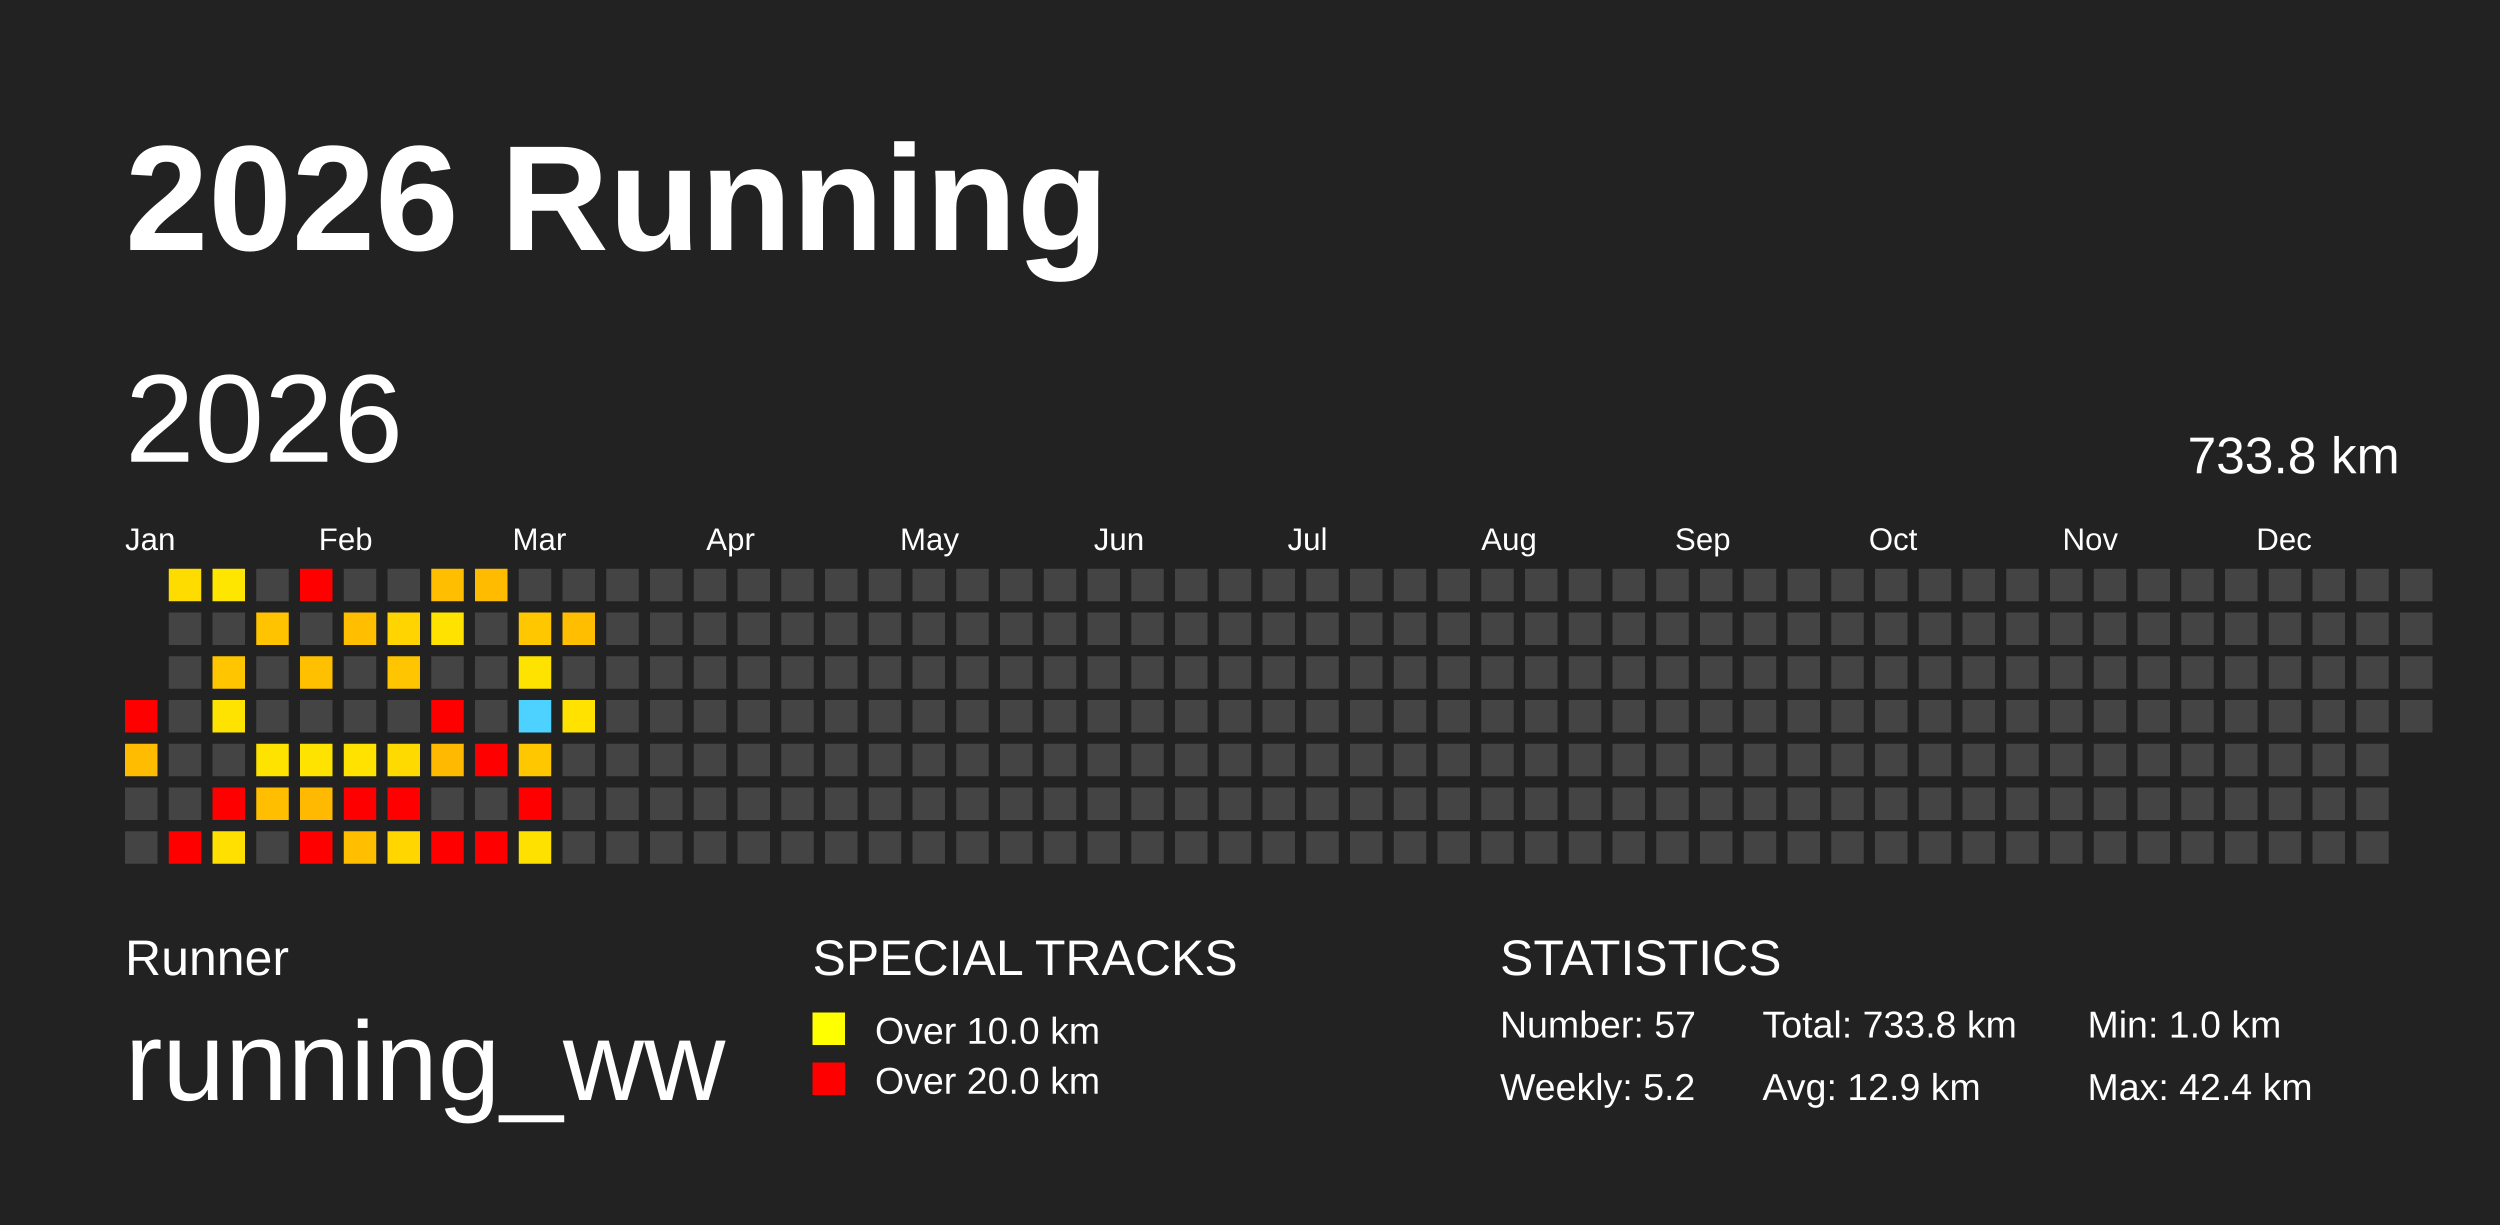
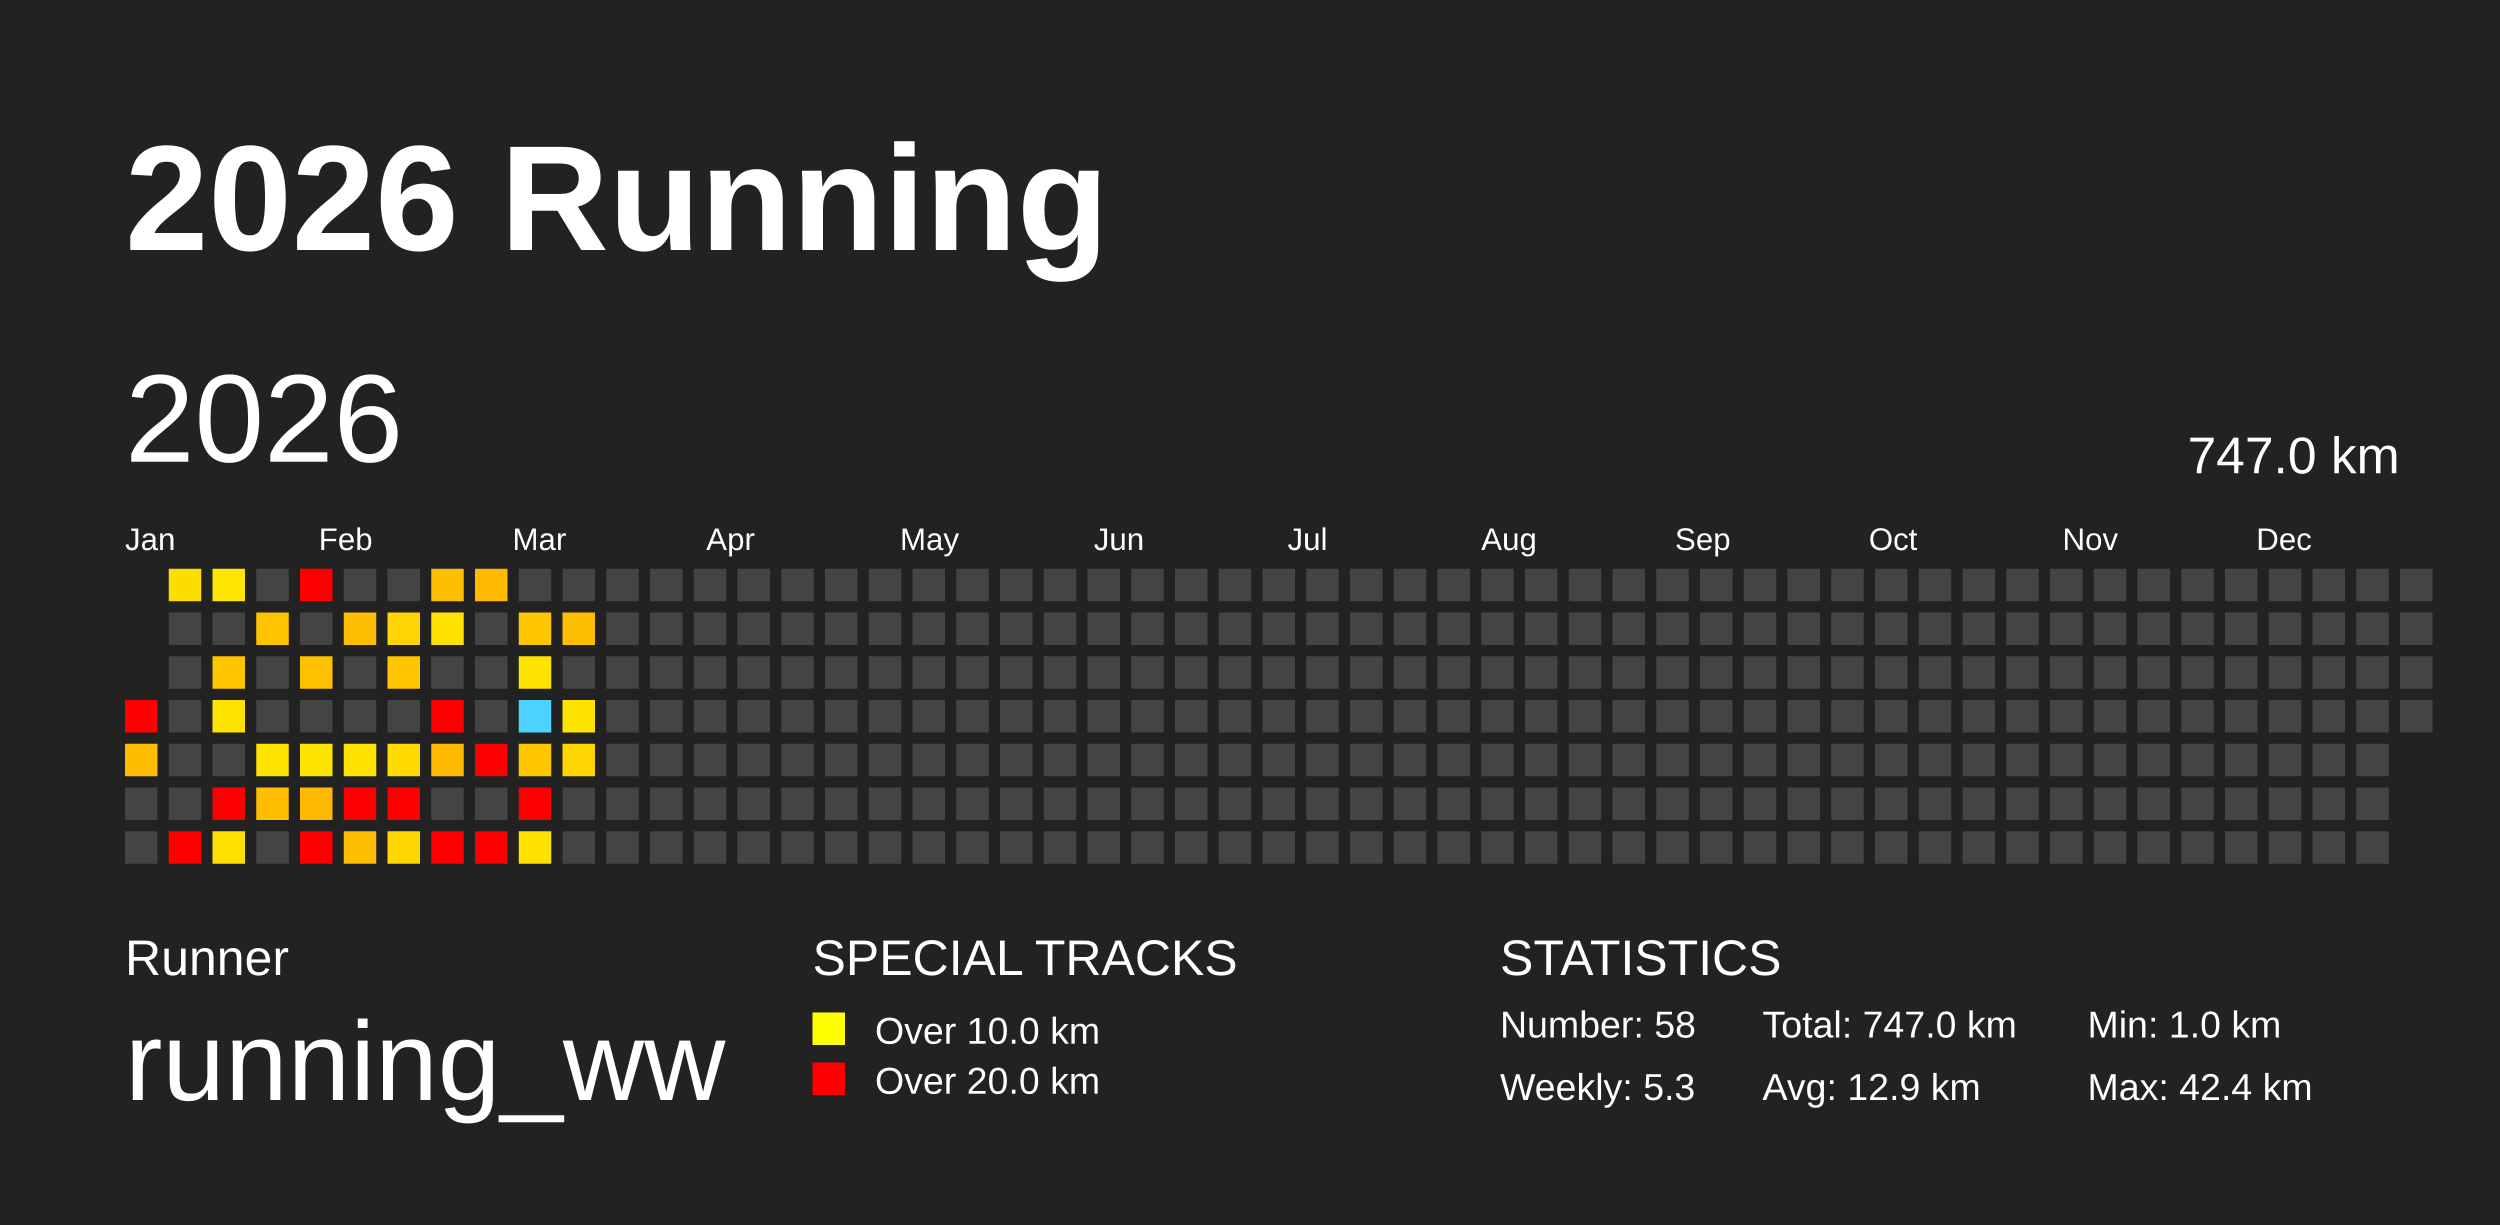
<svg xmlns="http://www.w3.org/2000/svg" baseProfile="full" height="98mm" version="1.1" viewBox="0,0,200,98" width="200mm">
  <defs />
  <rect fill="#222222" height="98" width="200" x="0" y="0" />
  <text fill="#FFFFFF" style="font-size:12px; font-family:Arial; font-weight:bold;" x="10" y="20">2026 Running</text>
  <text fill="#FFFFFF" style="font-size:4px; font-family:Arial" x="10" y="78">Runner</text>
  <text fill="#FFFFFF" style="font-size:9px; font-family:Arial" x="10" y="88">running_ww</text>
  <text fill="#FFFFFF" style="font-size:4px; font-family:Arial" x="65" y="78">SPECIAL TRACKS</text>
  <rect fill="yellow" height="2.6" width="2.6" x="65" y="81" />
  <text fill="#FFFFFF" style="font-size:3px; font-family:Arial" x="70" y="83.5">Over 10.0 km</text>
  <rect fill="red" height="2.6" width="2.6" x="65" y="85" />
  <text fill="#FFFFFF" style="font-size:3px; font-family:Arial" x="70" y="87.5">Over 20.0 km</text>
  <text fill="#FFFFFF" style="font-size:4px; font-family:Arial" x="120" y="78">STATISTICS</text>
-   <text fill="#FFFFFF" style="font-size:3px; font-family:Arial" x="120" y="83">Number: 57</text>
-   <text fill="#FFFFFF" style="font-size:3px; font-family:Arial" x="120" y="88">Weekly: 5.2</text>
-   <text fill="#FFFFFF" style="font-size:3px; font-family:Arial" x="141" y="83">Total: 733.8 km</text>
+   <text fill="#FFFFFF" style="font-size:3px; font-family:Arial" x="120" y="83">Number: 58</text>
+   <text fill="#FFFFFF" style="font-size:3px; font-family:Arial" x="120" y="88">Weekly: 5.3</text>
+   <text fill="#FFFFFF" style="font-size:3px; font-family:Arial" x="141" y="83">Total: 747.0 km</text>
  <text fill="#FFFFFF" style="font-size:3px; font-family:Arial" x="141" y="88">Avg: 12.9 km</text>
  <text fill="#FFFFFF" style="font-size:3px; font-family:Arial" x="167" y="83">Min: 1.0 km</text>
  <text fill="#FFFFFF" style="font-size:3px; font-family:Arial" x="167" y="88">Max: 42.4 km</text>
  <text dominant-baseline="hanging" fill="#FFFFFF" style="font-size:10.0px; font-family:Arial;" x="10" y="30">2026</text>
-   <text dominant-baseline="hanging" fill="#FFFFFF" style="font-size:4.125px; font-family:Arial;" x="175" y="35">733.8 km</text>
+   <text dominant-baseline="hanging" fill="#FFFFFF" style="font-size:4.125px; font-family:Arial;" x="175" y="35">747.0 km</text>
  <text fill="#FFFFFF" style="font-size:2.5px; font-family:Arial" x="10.0" y="44">Jan</text>
  <text fill="#FFFFFF" style="font-size:2.5px; font-family:Arial" x="25.5" y="44">Feb</text>
  <text fill="#FFFFFF" style="font-size:2.5px; font-family:Arial" x="41.0" y="44">Mar</text>
  <text fill="#FFFFFF" style="font-size:2.5px; font-family:Arial" x="56.5" y="44">Apr</text>
  <text fill="#FFFFFF" style="font-size:2.5px; font-family:Arial" x="72.0" y="44">May</text>
  <text fill="#FFFFFF" style="font-size:2.5px; font-family:Arial" x="87.5" y="44">Jun</text>
  <text fill="#FFFFFF" style="font-size:2.5px; font-family:Arial" x="103.0" y="44">Jul</text>
  <text fill="#FFFFFF" style="font-size:2.5px; font-family:Arial" x="118.5" y="44">Aug</text>
  <text fill="#FFFFFF" style="font-size:2.5px; font-family:Arial" x="134.0" y="44">Sep</text>
  <text fill="#FFFFFF" style="font-size:2.5px; font-family:Arial" x="149.5" y="44">Oct</text>
  <text fill="#FFFFFF" style="font-size:2.5px; font-family:Arial" x="165.0" y="44">Nov</text>
  <text fill="#FFFFFF" style="font-size:2.5px; font-family:Arial" x="180.5" y="44">Dec</text>
  <rect fill="red" height="2.6" width="2.6" x="10.0" y="56.0" />
  <rect fill="#ffbc00" height="2.6" width="2.6" x="10.0" y="59.5" />
  <rect fill="#444444" height="2.6" width="2.6" x="10.0" y="63.0" />
  <rect fill="#444444" height="2.6" width="2.6" x="10.0" y="66.5" />
  <rect fill="#ffdc00" height="2.6" width="2.6" x="13.5" y="45.5" />
  <rect fill="#444444" height="2.6" width="2.6" x="13.5" y="49.0" />
  <rect fill="#444444" height="2.6" width="2.6" x="13.5" y="52.5" />
  <rect fill="#444444" height="2.6" width="2.6" x="13.5" y="56.0" />
  <rect fill="#444444" height="2.6" width="2.6" x="13.5" y="59.5" />
  <rect fill="#444444" height="2.6" width="2.6" x="13.5" y="63.0" />
  <rect fill="red" height="2.6" width="2.6" x="13.5" y="66.5" />
  <rect fill="#ffe600" height="2.6" width="2.6" x="17.0" y="45.5" />
  <rect fill="#444444" height="2.6" width="2.6" x="17.0" y="49.0" />
  <rect fill="#ffc600" height="2.6" width="2.6" x="17.0" y="52.5" />
  <rect fill="#ffe300" height="2.6" width="2.6" x="17.0" y="56.0" />
  <rect fill="#444444" height="2.6" width="2.6" x="17.0" y="59.5" />
  <rect fill="red" height="2.6" width="2.6" x="17.0" y="63.0" />
  <rect fill="#ffe000" height="2.6" width="2.6" x="17.0" y="66.5" />
  <rect fill="#444444" height="2.6" width="2.6" x="20.5" y="45.5" />
  <rect fill="#ffc300" height="2.6" width="2.6" x="20.5" y="49.0" />
  <rect fill="#444444" height="2.6" width="2.6" x="20.5" y="52.5" />
  <rect fill="#444444" height="2.6" width="2.6" x="20.5" y="56.0" />
  <rect fill="#ffe300" height="2.6" width="2.6" x="20.5" y="59.5" />
  <rect fill="#ffbf00" height="2.6" width="2.6" x="20.5" y="63.0" />
  <rect fill="#444444" height="2.6" width="2.6" x="20.5" y="66.5" />
  <rect fill="red" height="2.6" width="2.6" x="24.0" y="45.5" />
  <rect fill="#444444" height="2.6" width="2.6" x="24.0" y="49.0" />
  <rect fill="#ffc000" height="2.6" width="2.6" x="24.0" y="52.5" />
  <rect fill="#444444" height="2.6" width="2.6" x="24.0" y="56.0" />
  <rect fill="#ffe300" height="2.6" width="2.6" x="24.0" y="59.5" />
  <rect fill="#ffb900" height="2.6" width="2.6" x="24.0" y="63.0" />
  <rect fill="red" height="2.6" width="2.6" x="24.0" y="66.5" />
  <rect fill="#444444" height="2.6" width="2.6" x="27.5" y="45.5" />
  <rect fill="#ffbe00" height="2.6" width="2.6" x="27.5" y="49.0" />
  <rect fill="#444444" height="2.6" width="2.6" x="27.5" y="52.5" />
  <rect fill="#444444" height="2.6" width="2.6" x="27.5" y="56.0" />
  <rect fill="#ffe200" height="2.6" width="2.6" x="27.5" y="59.5" />
  <rect fill="red" height="2.6" width="2.6" x="27.5" y="63.0" />
  <rect fill="#ffbf00" height="2.6" width="2.6" x="27.5" y="66.5" />
  <rect fill="#444444" height="2.6" width="2.6" x="31.0" y="45.5" />
  <rect fill="#ffd400" height="2.6" width="2.6" x="31.0" y="49.0" />
  <rect fill="#ffc500" height="2.6" width="2.6" x="31.0" y="52.5" />
  <rect fill="#444444" height="2.6" width="2.6" x="31.0" y="56.0" />
  <rect fill="#ffda00" height="2.6" width="2.6" x="31.0" y="59.5" />
  <rect fill="red" height="2.6" width="2.6" x="31.0" y="63.0" />
  <rect fill="#ffd600" height="2.6" width="2.6" x="31.0" y="66.5" />
  <rect fill="#ffbe00" height="2.6" width="2.6" x="34.5" y="45.5" />
  <rect fill="#ffe200" height="2.6" width="2.6" x="34.5" y="49.0" />
  <rect fill="#444444" height="2.6" width="2.6" x="34.5" y="52.5" />
  <rect fill="red" height="2.6" width="2.6" x="34.5" y="56.0" />
  <rect fill="#ffb900" height="2.6" width="2.6" x="34.5" y="59.5" />
  <rect fill="#444444" height="2.6" width="2.6" x="34.5" y="63.0" />
  <rect fill="red" height="2.6" width="2.6" x="34.5" y="66.5" />
  <rect fill="#ffbb00" height="2.6" width="2.6" x="38.0" y="45.5" />
  <rect fill="#444444" height="2.6" width="2.6" x="38.0" y="49.0" />
  <rect fill="#444444" height="2.6" width="2.6" x="38.0" y="52.5" />
  <rect fill="#444444" height="2.6" width="2.6" x="38.0" y="56.0" />
  <rect fill="red" height="2.6" width="2.6" x="38.0" y="59.5" />
  <rect fill="#444444" height="2.6" width="2.6" x="38.0" y="63.0" />
  <rect fill="red" height="2.6" width="2.6" x="38.0" y="66.5" />
  <rect fill="#444444" height="2.6" width="2.6" x="41.5" y="45.5" />
  <rect fill="#ffc700" height="2.6" width="2.6" x="41.5" y="49.0" />
  <rect fill="#ffe300" height="2.6" width="2.6" x="41.5" y="52.5" />
  <rect fill="#4dd2ff" height="2.6" width="2.6" x="41.5" y="56.0" />
  <rect fill="#ffc700" height="2.6" width="2.6" x="41.5" y="59.5" />
  <rect fill="red" height="2.6" width="2.6" x="41.5" y="63.0" />
  <rect fill="#ffe100" height="2.6" width="2.6" x="41.5" y="66.5" />
  <rect fill="#444444" height="2.6" width="2.6" x="45.0" y="45.5" />
  <rect fill="#ffbf00" height="2.6" width="2.6" x="45.0" y="49.0" />
  <rect fill="#444444" height="2.6" width="2.6" x="45.0" y="52.5" />
  <rect fill="#ffe200" height="2.6" width="2.6" x="45.0" y="56.0" />
-   <rect fill="#444444" height="2.6" width="2.6" x="45.0" y="59.5" />
+   <rect fill="#ffd400" height="2.6" width="2.6" x="45.0" y="59.5" />
  <rect fill="#444444" height="2.6" width="2.6" x="45.0" y="63.0" />
  <rect fill="#444444" height="2.6" width="2.6" x="45.0" y="66.5" />
  <rect fill="#444444" height="2.6" width="2.6" x="48.5" y="45.5" />
  <rect fill="#444444" height="2.6" width="2.6" x="48.5" y="49.0" />
  <rect fill="#444444" height="2.6" width="2.6" x="48.5" y="52.5" />
  <rect fill="#444444" height="2.6" width="2.6" x="48.5" y="56.0" />
  <rect fill="#444444" height="2.6" width="2.6" x="48.5" y="59.5" />
  <rect fill="#444444" height="2.6" width="2.6" x="48.5" y="63.0" />
  <rect fill="#444444" height="2.6" width="2.6" x="48.5" y="66.5" />
  <rect fill="#444444" height="2.6" width="2.6" x="52.0" y="45.5" />
  <rect fill="#444444" height="2.6" width="2.6" x="52.0" y="49.0" />
  <rect fill="#444444" height="2.6" width="2.6" x="52.0" y="52.5" />
  <rect fill="#444444" height="2.6" width="2.6" x="52.0" y="56.0" />
  <rect fill="#444444" height="2.6" width="2.6" x="52.0" y="59.5" />
  <rect fill="#444444" height="2.6" width="2.6" x="52.0" y="63.0" />
  <rect fill="#444444" height="2.6" width="2.6" x="52.0" y="66.5" />
  <rect fill="#444444" height="2.6" width="2.6" x="55.5" y="45.5" />
  <rect fill="#444444" height="2.6" width="2.6" x="55.5" y="49.0" />
  <rect fill="#444444" height="2.6" width="2.6" x="55.5" y="52.5" />
  <rect fill="#444444" height="2.6" width="2.6" x="55.5" y="56.0" />
  <rect fill="#444444" height="2.6" width="2.6" x="55.5" y="59.5" />
  <rect fill="#444444" height="2.6" width="2.6" x="55.5" y="63.0" />
  <rect fill="#444444" height="2.6" width="2.6" x="55.5" y="66.5" />
  <rect fill="#444444" height="2.6" width="2.6" x="59.0" y="45.5" />
  <rect fill="#444444" height="2.6" width="2.6" x="59.0" y="49.0" />
  <rect fill="#444444" height="2.6" width="2.6" x="59.0" y="52.5" />
  <rect fill="#444444" height="2.6" width="2.6" x="59.0" y="56.0" />
  <rect fill="#444444" height="2.6" width="2.6" x="59.0" y="59.5" />
  <rect fill="#444444" height="2.6" width="2.6" x="59.0" y="63.0" />
  <rect fill="#444444" height="2.6" width="2.6" x="59.0" y="66.5" />
  <rect fill="#444444" height="2.6" width="2.6" x="62.5" y="45.5" />
  <rect fill="#444444" height="2.6" width="2.6" x="62.5" y="49.0" />
  <rect fill="#444444" height="2.6" width="2.6" x="62.5" y="52.5" />
  <rect fill="#444444" height="2.6" width="2.6" x="62.5" y="56.0" />
  <rect fill="#444444" height="2.6" width="2.6" x="62.5" y="59.5" />
  <rect fill="#444444" height="2.6" width="2.6" x="62.5" y="63.0" />
  <rect fill="#444444" height="2.6" width="2.6" x="62.5" y="66.5" />
  <rect fill="#444444" height="2.6" width="2.6" x="66.0" y="45.5" />
  <rect fill="#444444" height="2.6" width="2.6" x="66.0" y="49.0" />
  <rect fill="#444444" height="2.6" width="2.6" x="66.0" y="52.5" />
  <rect fill="#444444" height="2.6" width="2.6" x="66.0" y="56.0" />
  <rect fill="#444444" height="2.6" width="2.6" x="66.0" y="59.5" />
  <rect fill="#444444" height="2.6" width="2.6" x="66.0" y="63.0" />
  <rect fill="#444444" height="2.6" width="2.6" x="66.0" y="66.5" />
  <rect fill="#444444" height="2.6" width="2.6" x="69.5" y="45.5" />
  <rect fill="#444444" height="2.6" width="2.6" x="69.5" y="49.0" />
  <rect fill="#444444" height="2.6" width="2.6" x="69.5" y="52.5" />
  <rect fill="#444444" height="2.6" width="2.6" x="69.5" y="56.0" />
  <rect fill="#444444" height="2.6" width="2.6" x="69.5" y="59.5" />
  <rect fill="#444444" height="2.6" width="2.6" x="69.5" y="63.0" />
  <rect fill="#444444" height="2.6" width="2.6" x="69.5" y="66.5" />
  <rect fill="#444444" height="2.6" width="2.6" x="73.0" y="45.5" />
  <rect fill="#444444" height="2.6" width="2.6" x="73.0" y="49.0" />
  <rect fill="#444444" height="2.6" width="2.6" x="73.0" y="52.5" />
  <rect fill="#444444" height="2.6" width="2.6" x="73.0" y="56.0" />
  <rect fill="#444444" height="2.6" width="2.6" x="73.0" y="59.5" />
  <rect fill="#444444" height="2.6" width="2.6" x="73.0" y="63.0" />
  <rect fill="#444444" height="2.6" width="2.6" x="73.0" y="66.5" />
  <rect fill="#444444" height="2.6" width="2.6" x="76.5" y="45.5" />
  <rect fill="#444444" height="2.6" width="2.6" x="76.5" y="49.0" />
  <rect fill="#444444" height="2.6" width="2.6" x="76.5" y="52.5" />
  <rect fill="#444444" height="2.6" width="2.6" x="76.5" y="56.0" />
  <rect fill="#444444" height="2.6" width="2.6" x="76.5" y="59.5" />
  <rect fill="#444444" height="2.6" width="2.6" x="76.5" y="63.0" />
  <rect fill="#444444" height="2.6" width="2.6" x="76.5" y="66.5" />
  <rect fill="#444444" height="2.6" width="2.6" x="80.0" y="45.5" />
  <rect fill="#444444" height="2.6" width="2.6" x="80.0" y="49.0" />
  <rect fill="#444444" height="2.6" width="2.6" x="80.0" y="52.5" />
  <rect fill="#444444" height="2.6" width="2.6" x="80.0" y="56.0" />
  <rect fill="#444444" height="2.6" width="2.6" x="80.0" y="59.5" />
  <rect fill="#444444" height="2.6" width="2.6" x="80.0" y="63.0" />
  <rect fill="#444444" height="2.6" width="2.6" x="80.0" y="66.5" />
  <rect fill="#444444" height="2.6" width="2.6" x="83.5" y="45.5" />
  <rect fill="#444444" height="2.6" width="2.6" x="83.5" y="49.0" />
  <rect fill="#444444" height="2.6" width="2.6" x="83.5" y="52.5" />
  <rect fill="#444444" height="2.6" width="2.6" x="83.5" y="56.0" />
  <rect fill="#444444" height="2.6" width="2.6" x="83.5" y="59.5" />
  <rect fill="#444444" height="2.6" width="2.6" x="83.5" y="63.0" />
  <rect fill="#444444" height="2.6" width="2.6" x="83.5" y="66.5" />
  <rect fill="#444444" height="2.6" width="2.6" x="87.0" y="45.5" />
  <rect fill="#444444" height="2.6" width="2.6" x="87.0" y="49.0" />
  <rect fill="#444444" height="2.6" width="2.6" x="87.0" y="52.5" />
  <rect fill="#444444" height="2.6" width="2.6" x="87.0" y="56.0" />
  <rect fill="#444444" height="2.6" width="2.6" x="87.0" y="59.5" />
  <rect fill="#444444" height="2.6" width="2.6" x="87.0" y="63.0" />
  <rect fill="#444444" height="2.6" width="2.6" x="87.0" y="66.5" />
  <rect fill="#444444" height="2.6" width="2.6" x="90.5" y="45.5" />
  <rect fill="#444444" height="2.6" width="2.6" x="90.5" y="49.0" />
  <rect fill="#444444" height="2.6" width="2.6" x="90.5" y="52.5" />
  <rect fill="#444444" height="2.6" width="2.6" x="90.5" y="56.0" />
  <rect fill="#444444" height="2.6" width="2.6" x="90.5" y="59.5" />
  <rect fill="#444444" height="2.6" width="2.6" x="90.5" y="63.0" />
  <rect fill="#444444" height="2.6" width="2.6" x="90.5" y="66.5" />
  <rect fill="#444444" height="2.6" width="2.6" x="94.0" y="45.5" />
  <rect fill="#444444" height="2.6" width="2.6" x="94.0" y="49.0" />
  <rect fill="#444444" height="2.6" width="2.6" x="94.0" y="52.5" />
  <rect fill="#444444" height="2.6" width="2.6" x="94.0" y="56.0" />
  <rect fill="#444444" height="2.6" width="2.6" x="94.0" y="59.5" />
  <rect fill="#444444" height="2.6" width="2.6" x="94.0" y="63.0" />
  <rect fill="#444444" height="2.6" width="2.6" x="94.0" y="66.5" />
  <rect fill="#444444" height="2.6" width="2.6" x="97.5" y="45.5" />
  <rect fill="#444444" height="2.6" width="2.6" x="97.5" y="49.0" />
  <rect fill="#444444" height="2.6" width="2.6" x="97.5" y="52.5" />
  <rect fill="#444444" height="2.6" width="2.6" x="97.5" y="56.0" />
  <rect fill="#444444" height="2.6" width="2.6" x="97.5" y="59.5" />
  <rect fill="#444444" height="2.6" width="2.6" x="97.5" y="63.0" />
  <rect fill="#444444" height="2.6" width="2.6" x="97.5" y="66.5" />
  <rect fill="#444444" height="2.6" width="2.6" x="101.0" y="45.5" />
  <rect fill="#444444" height="2.6" width="2.6" x="101.0" y="49.0" />
  <rect fill="#444444" height="2.6" width="2.6" x="101.0" y="52.5" />
  <rect fill="#444444" height="2.6" width="2.6" x="101.0" y="56.0" />
  <rect fill="#444444" height="2.6" width="2.6" x="101.0" y="59.5" />
  <rect fill="#444444" height="2.6" width="2.6" x="101.0" y="63.0" />
  <rect fill="#444444" height="2.6" width="2.6" x="101.0" y="66.5" />
  <rect fill="#444444" height="2.6" width="2.6" x="104.5" y="45.5" />
  <rect fill="#444444" height="2.6" width="2.6" x="104.5" y="49.0" />
  <rect fill="#444444" height="2.6" width="2.6" x="104.5" y="52.5" />
  <rect fill="#444444" height="2.6" width="2.6" x="104.5" y="56.0" />
  <rect fill="#444444" height="2.6" width="2.6" x="104.5" y="59.5" />
  <rect fill="#444444" height="2.6" width="2.6" x="104.5" y="63.0" />
  <rect fill="#444444" height="2.6" width="2.6" x="104.5" y="66.5" />
  <rect fill="#444444" height="2.6" width="2.6" x="108.0" y="45.5" />
  <rect fill="#444444" height="2.6" width="2.6" x="108.0" y="49.0" />
  <rect fill="#444444" height="2.6" width="2.6" x="108.0" y="52.5" />
  <rect fill="#444444" height="2.6" width="2.6" x="108.0" y="56.0" />
  <rect fill="#444444" height="2.6" width="2.6" x="108.0" y="59.5" />
  <rect fill="#444444" height="2.6" width="2.6" x="108.0" y="63.0" />
  <rect fill="#444444" height="2.6" width="2.6" x="108.0" y="66.5" />
  <rect fill="#444444" height="2.6" width="2.6" x="111.5" y="45.5" />
  <rect fill="#444444" height="2.6" width="2.6" x="111.5" y="49.0" />
  <rect fill="#444444" height="2.6" width="2.6" x="111.5" y="52.5" />
  <rect fill="#444444" height="2.6" width="2.6" x="111.5" y="56.0" />
  <rect fill="#444444" height="2.6" width="2.6" x="111.5" y="59.5" />
  <rect fill="#444444" height="2.6" width="2.6" x="111.5" y="63.0" />
  <rect fill="#444444" height="2.6" width="2.6" x="111.5" y="66.5" />
  <rect fill="#444444" height="2.6" width="2.6" x="115.0" y="45.5" />
  <rect fill="#444444" height="2.6" width="2.6" x="115.0" y="49.0" />
  <rect fill="#444444" height="2.6" width="2.6" x="115.0" y="52.5" />
  <rect fill="#444444" height="2.6" width="2.6" x="115.0" y="56.0" />
  <rect fill="#444444" height="2.6" width="2.6" x="115.0" y="59.5" />
  <rect fill="#444444" height="2.6" width="2.6" x="115.0" y="63.0" />
  <rect fill="#444444" height="2.6" width="2.6" x="115.0" y="66.5" />
  <rect fill="#444444" height="2.6" width="2.6" x="118.5" y="45.5" />
  <rect fill="#444444" height="2.6" width="2.6" x="118.5" y="49.0" />
  <rect fill="#444444" height="2.6" width="2.6" x="118.5" y="52.5" />
  <rect fill="#444444" height="2.6" width="2.6" x="118.5" y="56.0" />
  <rect fill="#444444" height="2.6" width="2.6" x="118.5" y="59.5" />
  <rect fill="#444444" height="2.6" width="2.6" x="118.5" y="63.0" />
  <rect fill="#444444" height="2.6" width="2.6" x="118.5" y="66.5" />
  <rect fill="#444444" height="2.6" width="2.6" x="122.0" y="45.5" />
  <rect fill="#444444" height="2.6" width="2.6" x="122.0" y="49.0" />
  <rect fill="#444444" height="2.6" width="2.6" x="122.0" y="52.5" />
  <rect fill="#444444" height="2.6" width="2.6" x="122.0" y="56.0" />
  <rect fill="#444444" height="2.6" width="2.6" x="122.0" y="59.5" />
  <rect fill="#444444" height="2.6" width="2.6" x="122.0" y="63.0" />
  <rect fill="#444444" height="2.6" width="2.6" x="122.0" y="66.5" />
  <rect fill="#444444" height="2.6" width="2.6" x="125.5" y="45.5" />
  <rect fill="#444444" height="2.6" width="2.6" x="125.5" y="49.0" />
  <rect fill="#444444" height="2.6" width="2.6" x="125.5" y="52.5" />
  <rect fill="#444444" height="2.6" width="2.6" x="125.5" y="56.0" />
  <rect fill="#444444" height="2.6" width="2.6" x="125.5" y="59.5" />
  <rect fill="#444444" height="2.6" width="2.6" x="125.5" y="63.0" />
  <rect fill="#444444" height="2.6" width="2.6" x="125.5" y="66.5" />
  <rect fill="#444444" height="2.6" width="2.6" x="129.0" y="45.5" />
  <rect fill="#444444" height="2.6" width="2.6" x="129.0" y="49.0" />
  <rect fill="#444444" height="2.6" width="2.6" x="129.0" y="52.5" />
  <rect fill="#444444" height="2.6" width="2.6" x="129.0" y="56.0" />
  <rect fill="#444444" height="2.6" width="2.6" x="129.0" y="59.5" />
  <rect fill="#444444" height="2.6" width="2.6" x="129.0" y="63.0" />
  <rect fill="#444444" height="2.6" width="2.6" x="129.0" y="66.5" />
  <rect fill="#444444" height="2.6" width="2.6" x="132.5" y="45.5" />
  <rect fill="#444444" height="2.6" width="2.6" x="132.5" y="49.0" />
  <rect fill="#444444" height="2.6" width="2.6" x="132.5" y="52.5" />
  <rect fill="#444444" height="2.6" width="2.6" x="132.5" y="56.0" />
  <rect fill="#444444" height="2.6" width="2.6" x="132.5" y="59.5" />
  <rect fill="#444444" height="2.6" width="2.6" x="132.5" y="63.0" />
  <rect fill="#444444" height="2.6" width="2.6" x="132.5" y="66.5" />
  <rect fill="#444444" height="2.6" width="2.6" x="136.0" y="45.5" />
  <rect fill="#444444" height="2.6" width="2.6" x="136.0" y="49.0" />
  <rect fill="#444444" height="2.6" width="2.6" x="136.0" y="52.5" />
  <rect fill="#444444" height="2.6" width="2.6" x="136.0" y="56.0" />
  <rect fill="#444444" height="2.6" width="2.6" x="136.0" y="59.5" />
  <rect fill="#444444" height="2.6" width="2.6" x="136.0" y="63.0" />
  <rect fill="#444444" height="2.6" width="2.6" x="136.0" y="66.5" />
  <rect fill="#444444" height="2.6" width="2.6" x="139.5" y="45.5" />
  <rect fill="#444444" height="2.6" width="2.6" x="139.5" y="49.0" />
  <rect fill="#444444" height="2.6" width="2.6" x="139.5" y="52.5" />
  <rect fill="#444444" height="2.6" width="2.6" x="139.5" y="56.0" />
  <rect fill="#444444" height="2.6" width="2.6" x="139.5" y="59.5" />
  <rect fill="#444444" height="2.6" width="2.6" x="139.5" y="63.0" />
  <rect fill="#444444" height="2.6" width="2.6" x="139.5" y="66.5" />
  <rect fill="#444444" height="2.6" width="2.6" x="143.0" y="45.5" />
  <rect fill="#444444" height="2.6" width="2.6" x="143.0" y="49.0" />
  <rect fill="#444444" height="2.6" width="2.6" x="143.0" y="52.5" />
  <rect fill="#444444" height="2.6" width="2.6" x="143.0" y="56.0" />
  <rect fill="#444444" height="2.6" width="2.6" x="143.0" y="59.5" />
  <rect fill="#444444" height="2.6" width="2.6" x="143.0" y="63.0" />
  <rect fill="#444444" height="2.6" width="2.6" x="143.0" y="66.5" />
  <rect fill="#444444" height="2.6" width="2.6" x="146.5" y="45.5" />
  <rect fill="#444444" height="2.6" width="2.6" x="146.5" y="49.0" />
  <rect fill="#444444" height="2.6" width="2.6" x="146.5" y="52.5" />
  <rect fill="#444444" height="2.6" width="2.6" x="146.5" y="56.0" />
  <rect fill="#444444" height="2.6" width="2.6" x="146.5" y="59.5" />
  <rect fill="#444444" height="2.6" width="2.6" x="146.5" y="63.0" />
  <rect fill="#444444" height="2.6" width="2.6" x="146.5" y="66.5" />
  <rect fill="#444444" height="2.6" width="2.6" x="150.0" y="45.5" />
  <rect fill="#444444" height="2.6" width="2.6" x="150.0" y="49.0" />
  <rect fill="#444444" height="2.6" width="2.6" x="150.0" y="52.5" />
  <rect fill="#444444" height="2.6" width="2.6" x="150.0" y="56.0" />
  <rect fill="#444444" height="2.6" width="2.6" x="150.0" y="59.5" />
  <rect fill="#444444" height="2.6" width="2.6" x="150.0" y="63.0" />
  <rect fill="#444444" height="2.6" width="2.6" x="150.0" y="66.5" />
  <rect fill="#444444" height="2.6" width="2.6" x="153.5" y="45.5" />
  <rect fill="#444444" height="2.6" width="2.6" x="153.5" y="49.0" />
  <rect fill="#444444" height="2.6" width="2.6" x="153.5" y="52.5" />
  <rect fill="#444444" height="2.6" width="2.6" x="153.5" y="56.0" />
  <rect fill="#444444" height="2.6" width="2.6" x="153.5" y="59.5" />
  <rect fill="#444444" height="2.6" width="2.6" x="153.5" y="63.0" />
  <rect fill="#444444" height="2.6" width="2.6" x="153.5" y="66.5" />
  <rect fill="#444444" height="2.6" width="2.6" x="157.0" y="45.5" />
  <rect fill="#444444" height="2.6" width="2.6" x="157.0" y="49.0" />
  <rect fill="#444444" height="2.6" width="2.6" x="157.0" y="52.5" />
  <rect fill="#444444" height="2.6" width="2.6" x="157.0" y="56.0" />
  <rect fill="#444444" height="2.6" width="2.6" x="157.0" y="59.5" />
  <rect fill="#444444" height="2.6" width="2.6" x="157.0" y="63.0" />
  <rect fill="#444444" height="2.6" width="2.6" x="157.0" y="66.5" />
  <rect fill="#444444" height="2.6" width="2.6" x="160.5" y="45.5" />
  <rect fill="#444444" height="2.6" width="2.6" x="160.5" y="49.0" />
  <rect fill="#444444" height="2.6" width="2.6" x="160.5" y="52.5" />
  <rect fill="#444444" height="2.6" width="2.6" x="160.5" y="56.0" />
  <rect fill="#444444" height="2.6" width="2.6" x="160.5" y="59.5" />
  <rect fill="#444444" height="2.6" width="2.6" x="160.5" y="63.0" />
  <rect fill="#444444" height="2.6" width="2.6" x="160.5" y="66.5" />
  <rect fill="#444444" height="2.6" width="2.6" x="164.0" y="45.5" />
  <rect fill="#444444" height="2.6" width="2.6" x="164.0" y="49.0" />
  <rect fill="#444444" height="2.6" width="2.6" x="164.0" y="52.5" />
  <rect fill="#444444" height="2.6" width="2.6" x="164.0" y="56.0" />
  <rect fill="#444444" height="2.6" width="2.6" x="164.0" y="59.5" />
  <rect fill="#444444" height="2.6" width="2.6" x="164.0" y="63.0" />
  <rect fill="#444444" height="2.6" width="2.6" x="164.0" y="66.5" />
  <rect fill="#444444" height="2.6" width="2.6" x="167.5" y="45.5" />
  <rect fill="#444444" height="2.6" width="2.6" x="167.5" y="49.0" />
  <rect fill="#444444" height="2.6" width="2.6" x="167.5" y="52.5" />
  <rect fill="#444444" height="2.6" width="2.6" x="167.5" y="56.0" />
  <rect fill="#444444" height="2.6" width="2.6" x="167.5" y="59.5" />
  <rect fill="#444444" height="2.6" width="2.6" x="167.5" y="63.0" />
  <rect fill="#444444" height="2.6" width="2.6" x="167.5" y="66.5" />
  <rect fill="#444444" height="2.6" width="2.6" x="171.0" y="45.5" />
  <rect fill="#444444" height="2.6" width="2.6" x="171.0" y="49.0" />
  <rect fill="#444444" height="2.6" width="2.6" x="171.0" y="52.5" />
  <rect fill="#444444" height="2.6" width="2.6" x="171.0" y="56.0" />
  <rect fill="#444444" height="2.6" width="2.6" x="171.0" y="59.5" />
  <rect fill="#444444" height="2.6" width="2.6" x="171.0" y="63.0" />
  <rect fill="#444444" height="2.6" width="2.6" x="171.0" y="66.5" />
  <rect fill="#444444" height="2.6" width="2.6" x="174.5" y="45.5" />
  <rect fill="#444444" height="2.6" width="2.6" x="174.5" y="49.0" />
  <rect fill="#444444" height="2.6" width="2.6" x="174.5" y="52.5" />
  <rect fill="#444444" height="2.6" width="2.6" x="174.5" y="56.0" />
  <rect fill="#444444" height="2.6" width="2.6" x="174.5" y="59.5" />
  <rect fill="#444444" height="2.6" width="2.6" x="174.5" y="63.0" />
  <rect fill="#444444" height="2.6" width="2.6" x="174.5" y="66.5" />
  <rect fill="#444444" height="2.6" width="2.6" x="178.0" y="45.5" />
  <rect fill="#444444" height="2.6" width="2.6" x="178.0" y="49.0" />
  <rect fill="#444444" height="2.6" width="2.6" x="178.0" y="52.5" />
  <rect fill="#444444" height="2.6" width="2.6" x="178.0" y="56.0" />
  <rect fill="#444444" height="2.6" width="2.6" x="178.0" y="59.5" />
  <rect fill="#444444" height="2.6" width="2.6" x="178.0" y="63.0" />
  <rect fill="#444444" height="2.6" width="2.6" x="178.0" y="66.5" />
  <rect fill="#444444" height="2.6" width="2.6" x="181.5" y="45.5" />
  <rect fill="#444444" height="2.6" width="2.6" x="181.5" y="49.0" />
  <rect fill="#444444" height="2.6" width="2.6" x="181.5" y="52.5" />
  <rect fill="#444444" height="2.6" width="2.6" x="181.5" y="56.0" />
  <rect fill="#444444" height="2.6" width="2.6" x="181.5" y="59.5" />
  <rect fill="#444444" height="2.6" width="2.6" x="181.5" y="63.0" />
  <rect fill="#444444" height="2.6" width="2.6" x="181.5" y="66.5" />
  <rect fill="#444444" height="2.6" width="2.6" x="185.0" y="45.5" />
  <rect fill="#444444" height="2.6" width="2.6" x="185.0" y="49.0" />
  <rect fill="#444444" height="2.6" width="2.6" x="185.0" y="52.5" />
  <rect fill="#444444" height="2.6" width="2.6" x="185.0" y="56.0" />
  <rect fill="#444444" height="2.6" width="2.6" x="185.0" y="59.5" />
  <rect fill="#444444" height="2.6" width="2.6" x="185.0" y="63.0" />
  <rect fill="#444444" height="2.6" width="2.6" x="185.0" y="66.5" />
  <rect fill="#444444" height="2.6" width="2.6" x="188.5" y="45.5" />
  <rect fill="#444444" height="2.6" width="2.6" x="188.5" y="49.0" />
  <rect fill="#444444" height="2.6" width="2.6" x="188.5" y="52.5" />
  <rect fill="#444444" height="2.6" width="2.6" x="188.5" y="56.0" />
  <rect fill="#444444" height="2.6" width="2.6" x="188.5" y="59.5" />
  <rect fill="#444444" height="2.6" width="2.6" x="188.5" y="63.0" />
  <rect fill="#444444" height="2.6" width="2.6" x="188.5" y="66.5" />
  <rect fill="#444444" height="2.6" width="2.6" x="192.0" y="45.5" />
  <rect fill="#444444" height="2.6" width="2.6" x="192.0" y="49.0" />
  <rect fill="#444444" height="2.6" width="2.6" x="192.0" y="52.5" />
  <rect fill="#444444" height="2.6" width="2.6" x="192.0" y="56.0" />
</svg>
